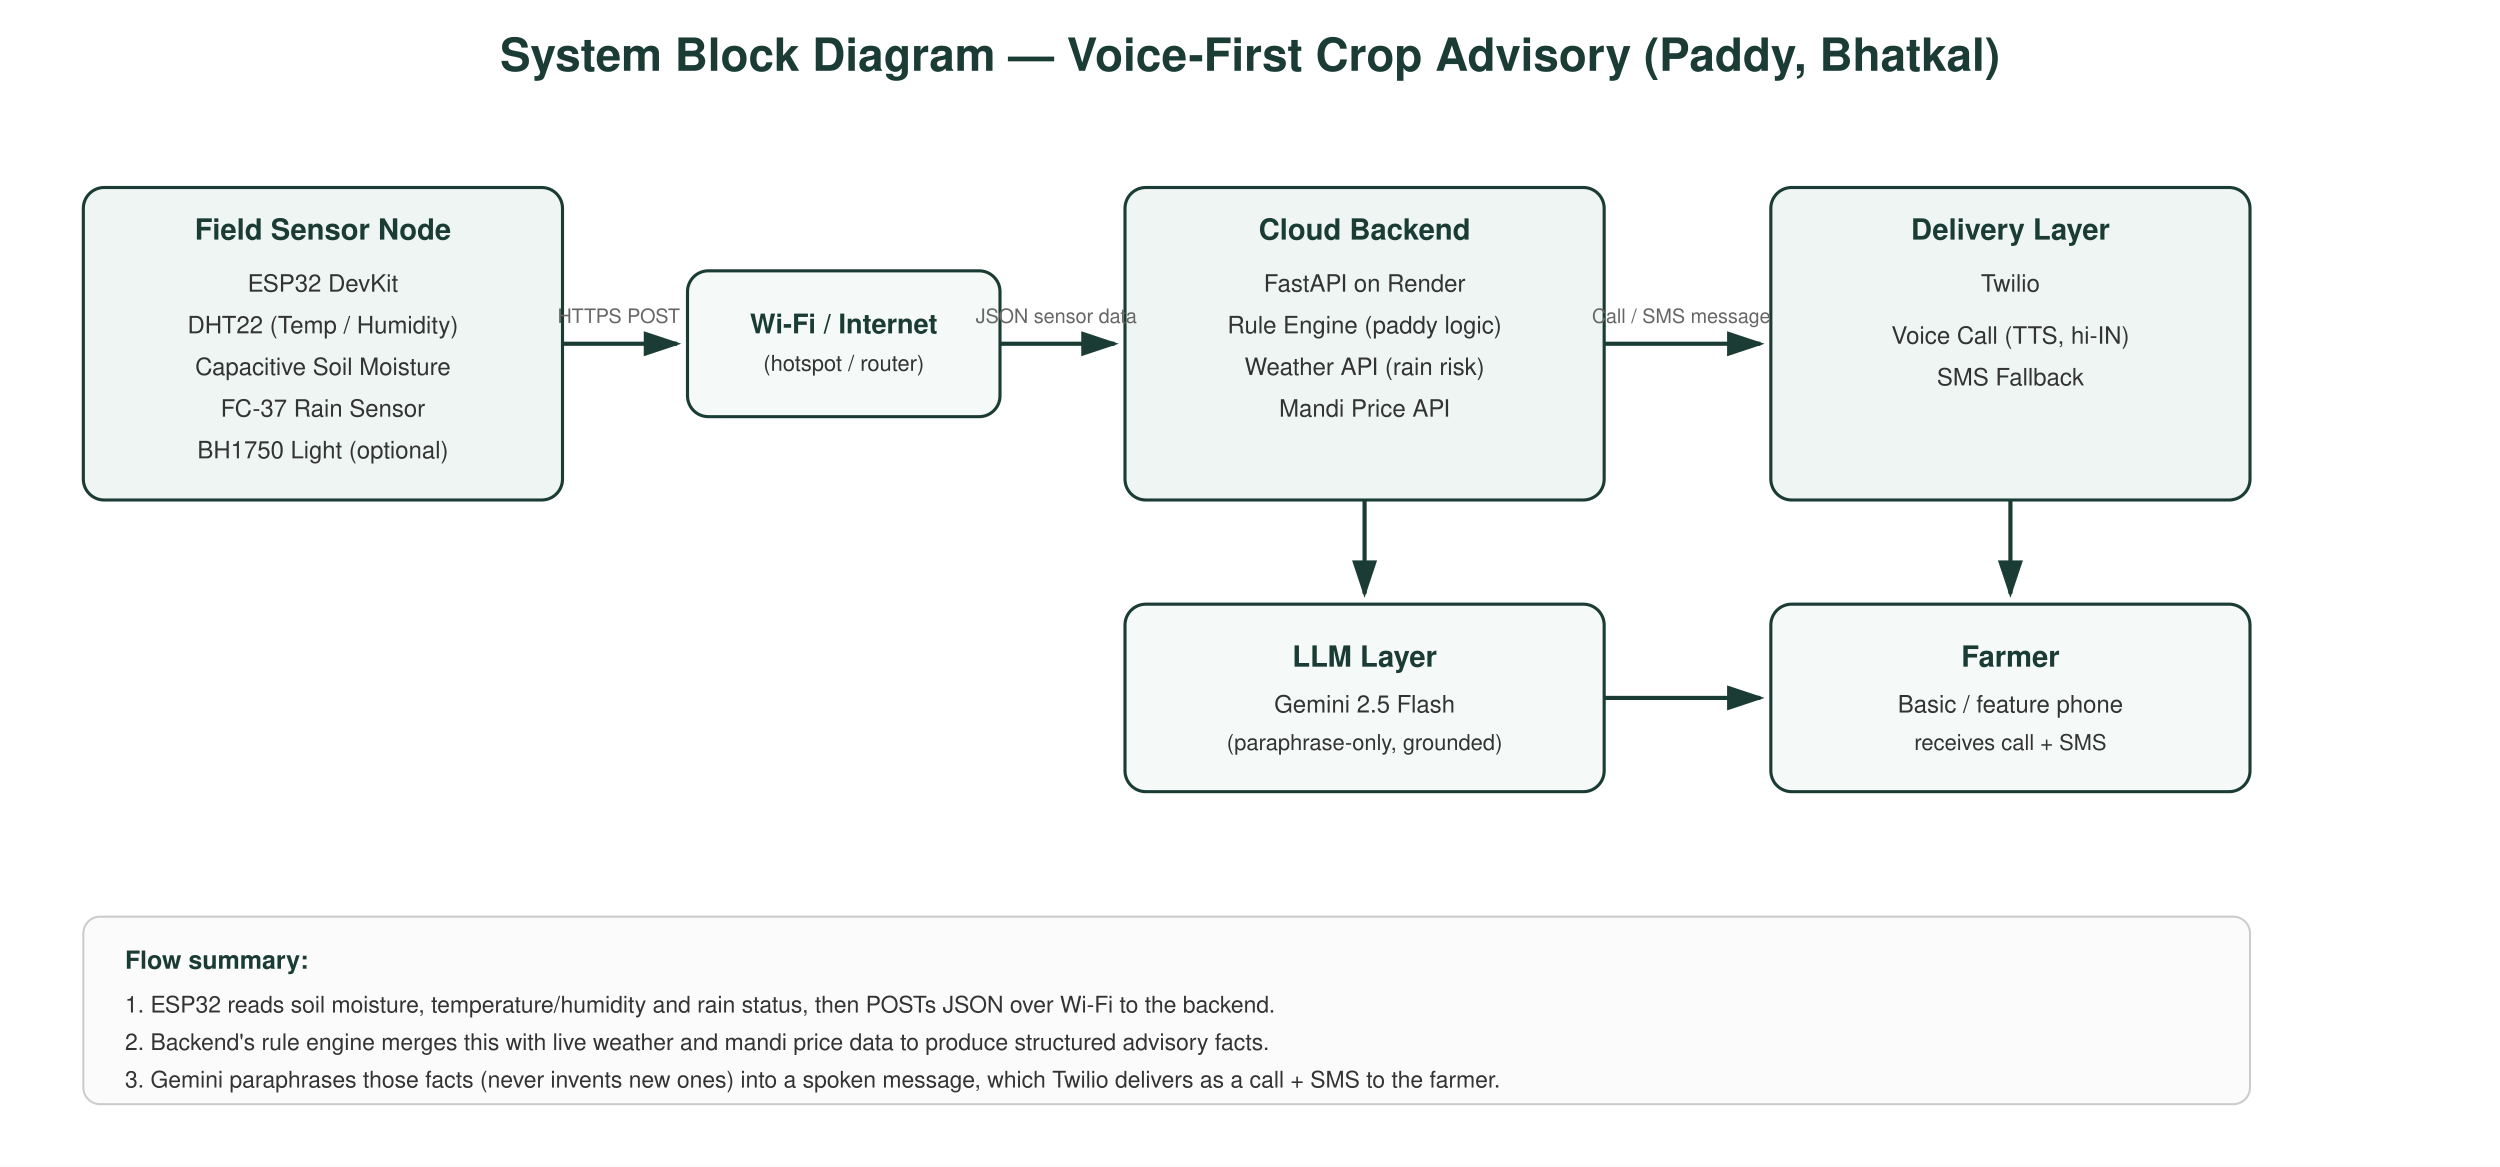
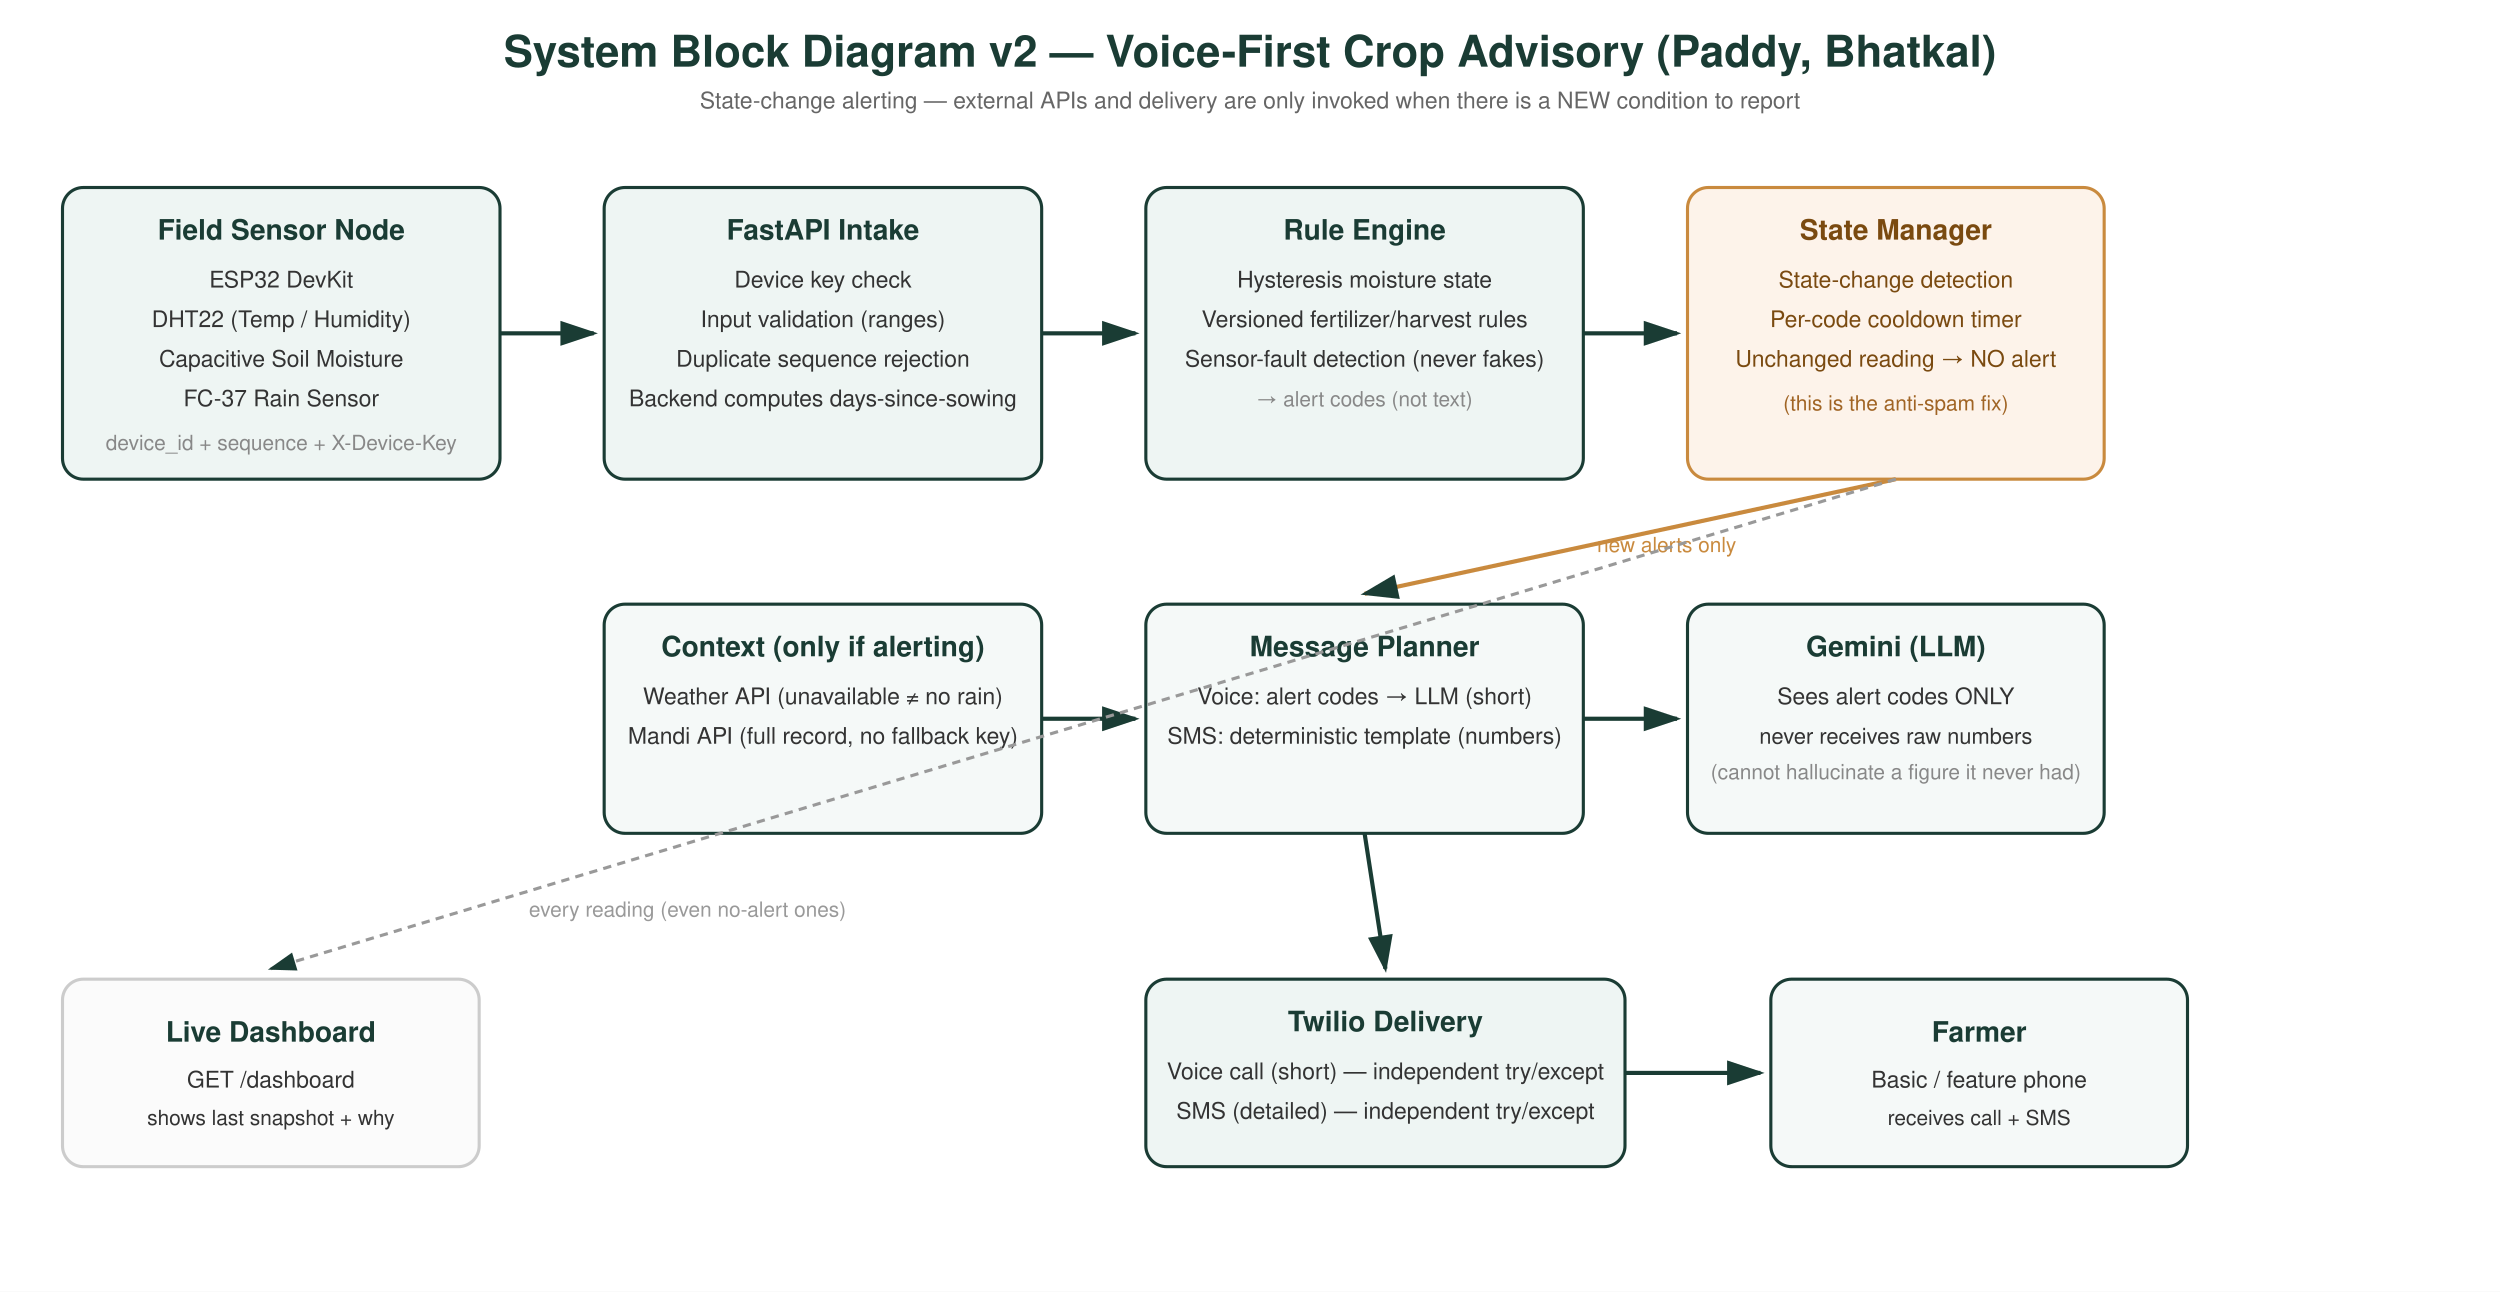
- <svg xmlns="http://www.w3.org/2000/svg" viewBox="0 0 1200 560" font-family="Helvetica, Arial, sans-serif">
+ <svg xmlns="http://www.w3.org/2000/svg" viewBox="0 0 1200 620" font-family="Helvetica, Arial, sans-serif">
  <defs>
    <marker id="arrow" markerWidth="10" markerHeight="10" refX="8" refY="3" orient="auto" markerUnits="strokeWidth">
      <path d="M0,0 L0,6 L9,3 z" fill="#1a3c34" />
    </marker>
  </defs>
-   <rect x="0" y="0" width="1200" height="560" fill="#ffffff" />
-   <text x="600" y="34" text-anchor="middle" font-size="22" font-weight="bold" fill="#1a3c34">
-     System Block Diagram — Voice-First Crop Advisory (Paddy, Bhatkal)
+   <rect x="0" y="0" width="1200" height="620" fill="#ffffff" />
+   <text x="600" y="32" text-anchor="middle" font-size="21" font-weight="bold" fill="#1a3c34">
+     System Block Diagram v2 — Voice-First Crop Advisory (Paddy, Bhatkal)
  </text>
-   <rect x="40" y="90" width="230" height="150" rx="10" fill="#eef5f3" stroke="#1a3c34" stroke-width="1.5" />
-   <text x="155" y="115" text-anchor="middle" font-size="14" font-weight="bold" fill="#1a3c34">Field Sensor Node</text>
-   <text x="155" y="140" text-anchor="middle" font-size="11.5" fill="#333">ESP32 DevKit</text>
-   <text x="155" y="160" text-anchor="middle" font-size="11.5" fill="#333">DHT22 (Temp / Humidity)</text>
-   <text x="155" y="180" text-anchor="middle" font-size="11.5" fill="#333">Capacitive Soil Moisture</text>
-   <text x="155" y="200" text-anchor="middle" font-size="11.5" fill="#333">FC-37 Rain Sensor</text>
-   <text x="155" y="220" text-anchor="middle" font-size="11.5" fill="#333">BH1750 Light (optional)</text>
-   <rect x="330" y="130" width="150" height="70" rx="10" fill="#f5f9f8" stroke="#1a3c34" stroke-width="1.5" />
-   <text x="405" y="160" text-anchor="middle" font-size="13" font-weight="bold" fill="#1a3c34">Wi-Fi / Internet</text>
-   <text x="405" y="178" text-anchor="middle" font-size="10.5" fill="#333">(hotspot / router)</text>
-   <rect x="540" y="90" width="230" height="150" rx="10" fill="#eef5f3" stroke="#1a3c34" stroke-width="1.5" />
-   <text x="655" y="115" text-anchor="middle" font-size="14" font-weight="bold" fill="#1a3c34">Cloud Backend</text>
-   <text x="655" y="140" text-anchor="middle" font-size="11.5" fill="#333">FastAPI on Render</text>
-   <text x="655" y="160" text-anchor="middle" font-size="11.5" fill="#333">Rule Engine (paddy logic)</text>
-   <text x="655" y="180" text-anchor="middle" font-size="11.5" fill="#333">Weather API (rain risk)</text>
-   <text x="655" y="200" text-anchor="middle" font-size="11.5" fill="#333">Mandi Price API</text>
-   <rect x="540" y="290" width="230" height="90" rx="10" fill="#f5f9f8" stroke="#1a3c34" stroke-width="1.5" />
-   <text x="655" y="320" text-anchor="middle" font-size="14" font-weight="bold" fill="#1a3c34">LLM Layer</text>
-   <text x="655" y="342" text-anchor="middle" font-size="11.5" fill="#333">Gemini 2.5 Flash</text>
-   <text x="655" y="360" text-anchor="middle" font-size="10.5" fill="#333">(paraphrase-only, grounded)</text>
-   <rect x="850" y="90" width="230" height="150" rx="10" fill="#eef5f3" stroke="#1a3c34" stroke-width="1.5" />
-   <text x="965" y="115" text-anchor="middle" font-size="14" font-weight="bold" fill="#1a3c34">Delivery Layer</text>
-   <text x="965" y="140" text-anchor="middle" font-size="11.5" fill="#333">Twilio</text>
-   <text x="965" y="165" text-anchor="middle" font-size="11.5" fill="#333">Voice Call (TTS, hi-IN)</text>
-   <text x="965" y="185" text-anchor="middle" font-size="11.5" fill="#333">SMS Fallback</text>
-   <rect x="850" y="290" width="230" height="90" rx="10" fill="#f5f9f8" stroke="#1a3c34" stroke-width="1.5" />
-   <text x="965" y="320" text-anchor="middle" font-size="14" font-weight="bold" fill="#1a3c34">Farmer</text>
-   <text x="965" y="342" text-anchor="middle" font-size="11.5" fill="#333">Basic / feature phone</text>
-   <text x="965" y="360" text-anchor="middle" font-size="10.5" fill="#333">receives call + SMS</text>
-   <line x1="270" y1="165" x2="325" y2="165" stroke="#1a3c34" stroke-width="2" marker-end="url(#arrow)" />
-   <line x1="480" y1="165" x2="535" y2="165" stroke="#1a3c34" stroke-width="2" marker-end="url(#arrow)" />
-   <line x1="655" y1="240" x2="655" y2="285" stroke="#1a3c34" stroke-width="2" marker-end="url(#arrow)" />
-   <line x1="770" y1="165" x2="845" y2="165" stroke="#1a3c34" stroke-width="2" marker-end="url(#arrow)" />
-   <line x1="770" y1="335" x2="845" y2="335" stroke="#1a3c34" stroke-width="2" marker-end="url(#arrow)" />
-   <line x1="965" y1="240" x2="965" y2="285" stroke="#1a3c34" stroke-width="2" marker-end="url(#arrow)" />
-   <text x="297" y="155" text-anchor="middle" font-size="9.5" fill="#666">HTTPS POST</text>
-   <text x="507" y="155" text-anchor="middle" font-size="9.5" fill="#666">JSON sensor data</text>
-   <text x="807" y="155" text-anchor="middle" font-size="9.5" fill="#666">Call / SMS message</text>
-   <rect x="40" y="440" width="1040" height="90" rx="8" fill="#fbfbfb" stroke="#cccccc" stroke-width="1" />
-   <text x="60" y="465" font-size="12" font-weight="bold" fill="#1a3c34">Flow summary:</text>
-   <text x="60" y="486" font-size="11" fill="#333">
-     1. ESP32 reads soil moisture, temperature/humidity and rain status, then POSTs JSON over Wi-Fi to the backend.
+   <text x="600" y="52" text-anchor="middle" font-size="11" fill="#666">
+     State-change alerting — external APIs and delivery are only invoked when there is a NEW condition to report
  </text>
-   <text x="60" y="504" font-size="11" fill="#333">
-     2. Backend's rule engine merges this with live weather and mandi price data to produce structured advisory facts.
-   </text>
-   <text x="60" y="522" font-size="11" fill="#333">
-     3. Gemini paraphrases those facts (never invents new ones) into a spoken message, which Twilio delivers as a call + SMS to the farmer.
-   </text>
+   <rect x="30" y="90" width="210" height="140" rx="10" fill="#eef5f3" stroke="#1a3c34" stroke-width="1.5" />
+   <text x="135" y="115" text-anchor="middle" font-size="13.5" font-weight="bold" fill="#1a3c34">Field Sensor Node</text>
+   <text x="135" y="138" text-anchor="middle" font-size="11" fill="#333">ESP32 DevKit</text>
+   <text x="135" y="157" text-anchor="middle" font-size="11" fill="#333">DHT22 (Temp / Humidity)</text>
+   <text x="135" y="176" text-anchor="middle" font-size="11" fill="#333">Capacitive Soil Moisture</text>
+   <text x="135" y="195" text-anchor="middle" font-size="11" fill="#333">FC-37 Rain Sensor</text>
+   <text x="135" y="216" text-anchor="middle" font-size="10" fill="#888">device_id + sequence + X-Device-Key</text>
+   <rect x="290" y="90" width="210" height="140" rx="10" fill="#eef5f3" stroke="#1a3c34" stroke-width="1.5" />
+   <text x="395" y="115" text-anchor="middle" font-size="13.5" font-weight="bold" fill="#1a3c34">FastAPI Intake</text>
+   <text x="395" y="138" text-anchor="middle" font-size="11" fill="#333">Device key check</text>
+   <text x="395" y="157" text-anchor="middle" font-size="11" fill="#333">Input validation (ranges)</text>
+   <text x="395" y="176" text-anchor="middle" font-size="11" fill="#333">Duplicate sequence rejection</text>
+   <text x="395" y="195" text-anchor="middle" font-size="11" fill="#333">Backend computes days-since-sowing</text>
+   <rect x="550" y="90" width="210" height="140" rx="10" fill="#eef5f3" stroke="#1a3c34" stroke-width="1.5" />
+   <text x="655" y="115" text-anchor="middle" font-size="13.5" font-weight="bold" fill="#1a3c34">Rule Engine</text>
+   <text x="655" y="138" text-anchor="middle" font-size="11" fill="#333">Hysteresis moisture state</text>
+   <text x="655" y="157" text-anchor="middle" font-size="11" fill="#333">Versioned fertilizer/harvest rules</text>
+   <text x="655" y="176" text-anchor="middle" font-size="11" fill="#333">Sensor-fault detection (never fakes)</text>
+   <text x="655" y="195" text-anchor="middle" font-size="10" fill="#888">→ alert codes (not text)</text>
+   <rect x="810" y="90" width="200" height="140" rx="10" fill="#fdf3ea" stroke="#c98a3e" stroke-width="1.5" />
+   <text x="910" y="115" text-anchor="middle" font-size="13.5" font-weight="bold" fill="#7a4a10">State Manager</text>
+   <text x="910" y="138" text-anchor="middle" font-size="11" fill="#7a4a10">State-change detection</text>
+   <text x="910" y="157" text-anchor="middle" font-size="11" fill="#7a4a10">Per-code cooldown timer</text>
+   <text x="910" y="176" text-anchor="middle" font-size="11" fill="#7a4a10">Unchanged reading → NO alert</text>
+   <text x="910" y="197" text-anchor="middle" font-size="10" fill="#a06424">(this is the anti-spam fix)</text>
+   <rect x="290" y="290" width="210" height="110" rx="10" fill="#f5f9f8" stroke="#1a3c34" stroke-width="1.5" />
+   <text x="395" y="315" text-anchor="middle" font-size="13.5" font-weight="bold" fill="#1a3c34">Context (only if alerting)</text>
+   <text x="395" y="338" text-anchor="middle" font-size="11" fill="#333">Weather API (unavailable ≠ no rain)</text>
+   <text x="395" y="357" text-anchor="middle" font-size="11" fill="#333">Mandi API (full record, no fallback key)</text>
+   <rect x="550" y="290" width="210" height="110" rx="10" fill="#f5f9f8" stroke="#1a3c34" stroke-width="1.5" />
+   <text x="655" y="315" text-anchor="middle" font-size="13.5" font-weight="bold" fill="#1a3c34">Message Planner</text>
+   <text x="655" y="338" text-anchor="middle" font-size="11" fill="#333">Voice: alert codes → LLM (short)</text>
+   <text x="655" y="357" text-anchor="middle" font-size="11" fill="#333">SMS: deterministic template (numbers)</text>
+   <rect x="810" y="290" width="200" height="110" rx="10" fill="#f5f9f8" stroke="#1a3c34" stroke-width="1.5" />
+   <text x="910" y="315" text-anchor="middle" font-size="13.5" font-weight="bold" fill="#1a3c34">Gemini (LLM)</text>
+   <text x="910" y="338" text-anchor="middle" font-size="11" fill="#333">Sees alert codes ONLY</text>
+   <text x="910" y="357" text-anchor="middle" font-size="10.5" fill="#333">never receives raw numbers</text>
+   <text x="910" y="374" text-anchor="middle" font-size="10" fill="#888">(cannot hallucinate a figure it never had)</text>
+   <rect x="550" y="470" width="230" height="90" rx="10" fill="#eef5f3" stroke="#1a3c34" stroke-width="1.5" />
+   <text x="665" y="495" text-anchor="middle" font-size="13.5" font-weight="bold" fill="#1a3c34">Twilio Delivery</text>
+   <text x="665" y="518" text-anchor="middle" font-size="11" fill="#333">Voice call (short) — independent try/except</text>
+   <text x="665" y="537" text-anchor="middle" font-size="11" fill="#333">SMS (detailed) — independent try/except</text>
+   <rect x="850" y="470" width="200" height="90" rx="10" fill="#f5f9f8" stroke="#1a3c34" stroke-width="1.5" />
+   <text x="950" y="500" text-anchor="middle" font-size="13.5" font-weight="bold" fill="#1a3c34">Farmer</text>
+   <text x="950" y="522" text-anchor="middle" font-size="11" fill="#333">Basic / feature phone</text>
+   <text x="950" y="540" text-anchor="middle" font-size="10" fill="#333">receives call + SMS</text>
+   <rect x="30" y="470" width="200" height="90" rx="10" fill="#fbfbfb" stroke="#cccccc" stroke-width="1.5" />
+   <text x="130" y="500" text-anchor="middle" font-size="13.5" font-weight="bold" fill="#1a3c34">Live Dashboard</text>
+   <text x="130" y="522" text-anchor="middle" font-size="11" fill="#333">GET /dashboard</text>
+   <text x="130" y="540" text-anchor="middle" font-size="10" fill="#333">shows last snapshot + why</text>
+   <line x1="240" y1="160" x2="285" y2="160" stroke="#1a3c34" stroke-width="2" marker-end="url(#arrow)" />
+   <line x1="500" y1="160" x2="545" y2="160" stroke="#1a3c34" stroke-width="2" marker-end="url(#arrow)" />
+   <line x1="760" y1="160" x2="805" y2="160" stroke="#1a3c34" stroke-width="2" marker-end="url(#arrow)" />
+   <line x1="910" y1="230" x2="655" y2="285" stroke="#c98a3e" stroke-width="2" marker-end="url(#arrow)" />
+   <text x="800" y="265" text-anchor="middle" font-size="10" fill="#c98a3e">new alerts only</text>
+   <line x1="500" y1="345" x2="545" y2="345" stroke="#1a3c34" stroke-width="2" marker-end="url(#arrow)" />
+   <line x1="760" y1="345" x2="805" y2="345" stroke="#1a3c34" stroke-width="2" marker-end="url(#arrow)" />
+   <line x1="655" y1="400" x2="665" y2="465" stroke="#1a3c34" stroke-width="2" marker-end="url(#arrow)" />
+   <line x1="780" y1="515" x2="845" y2="515" stroke="#1a3c34" stroke-width="2" marker-end="url(#arrow)" />
+   <line x1="910" y1="230" x2="130" y2="465" stroke="#999" stroke-width="1.5" stroke-dasharray="4,3" marker-end="url(#arrow)" />
+   <text x="330" y="440" text-anchor="middle" font-size="10" fill="#999">every reading (even no-alert ones)</text>
</svg>
